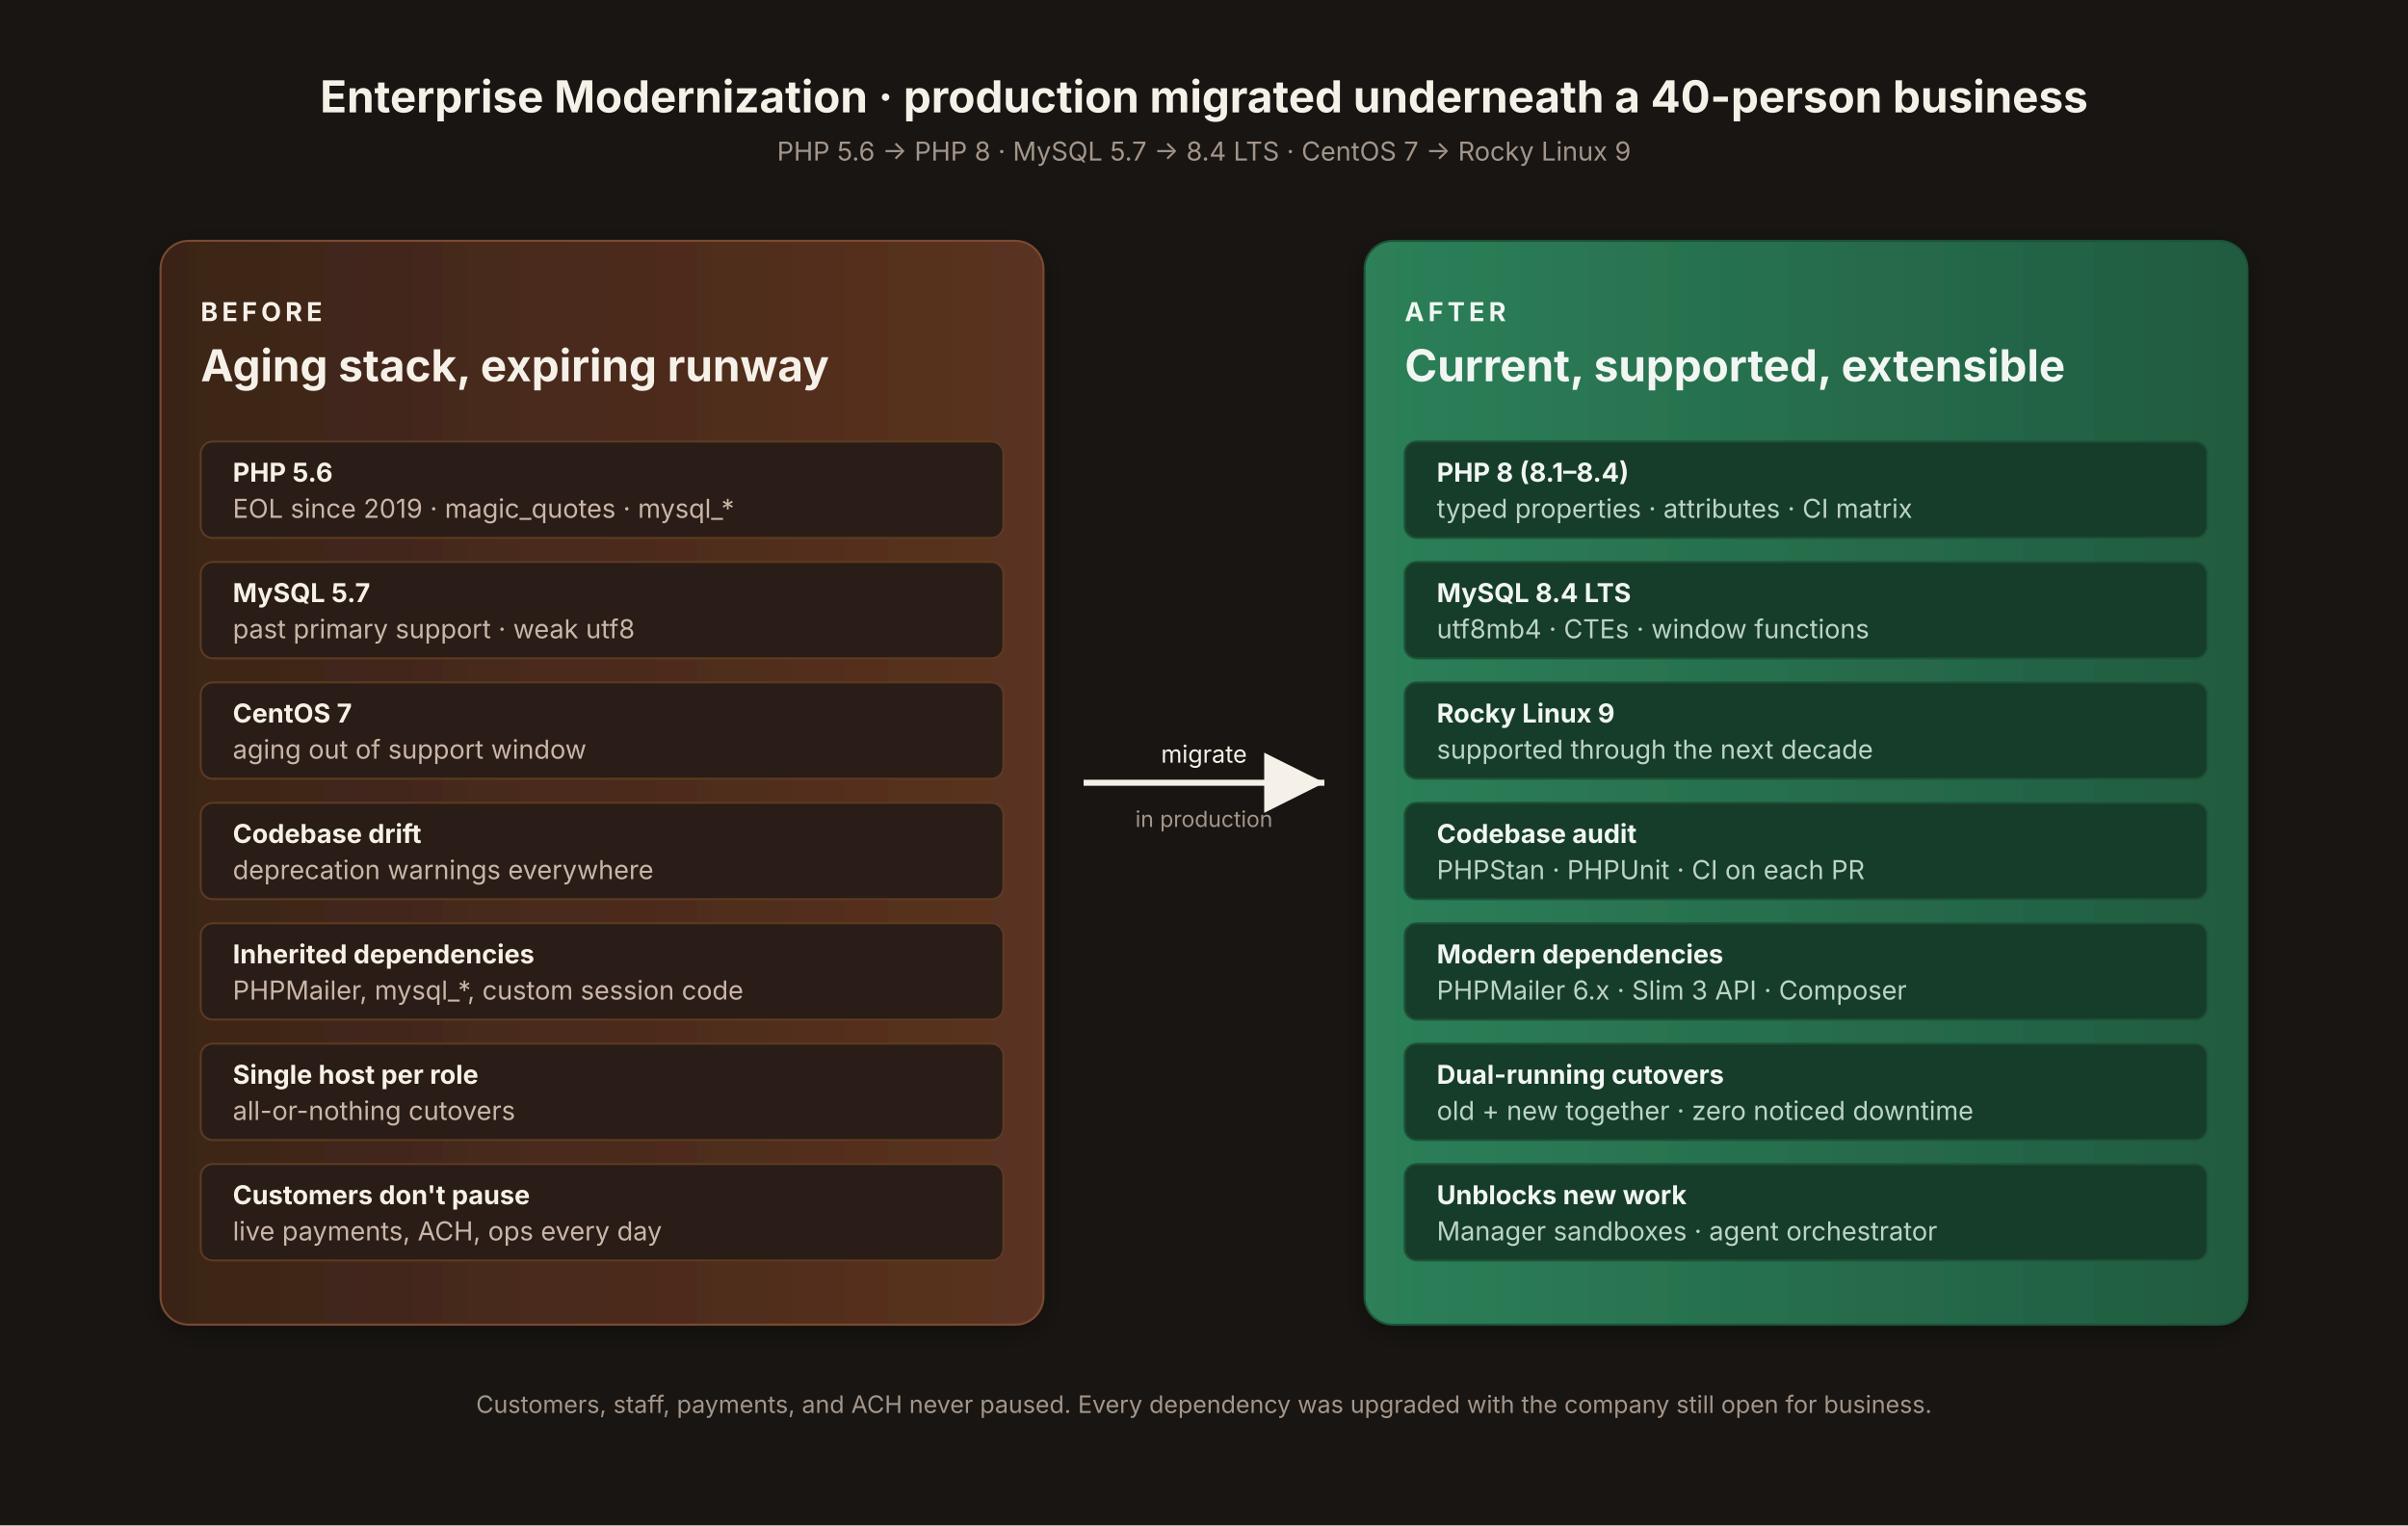
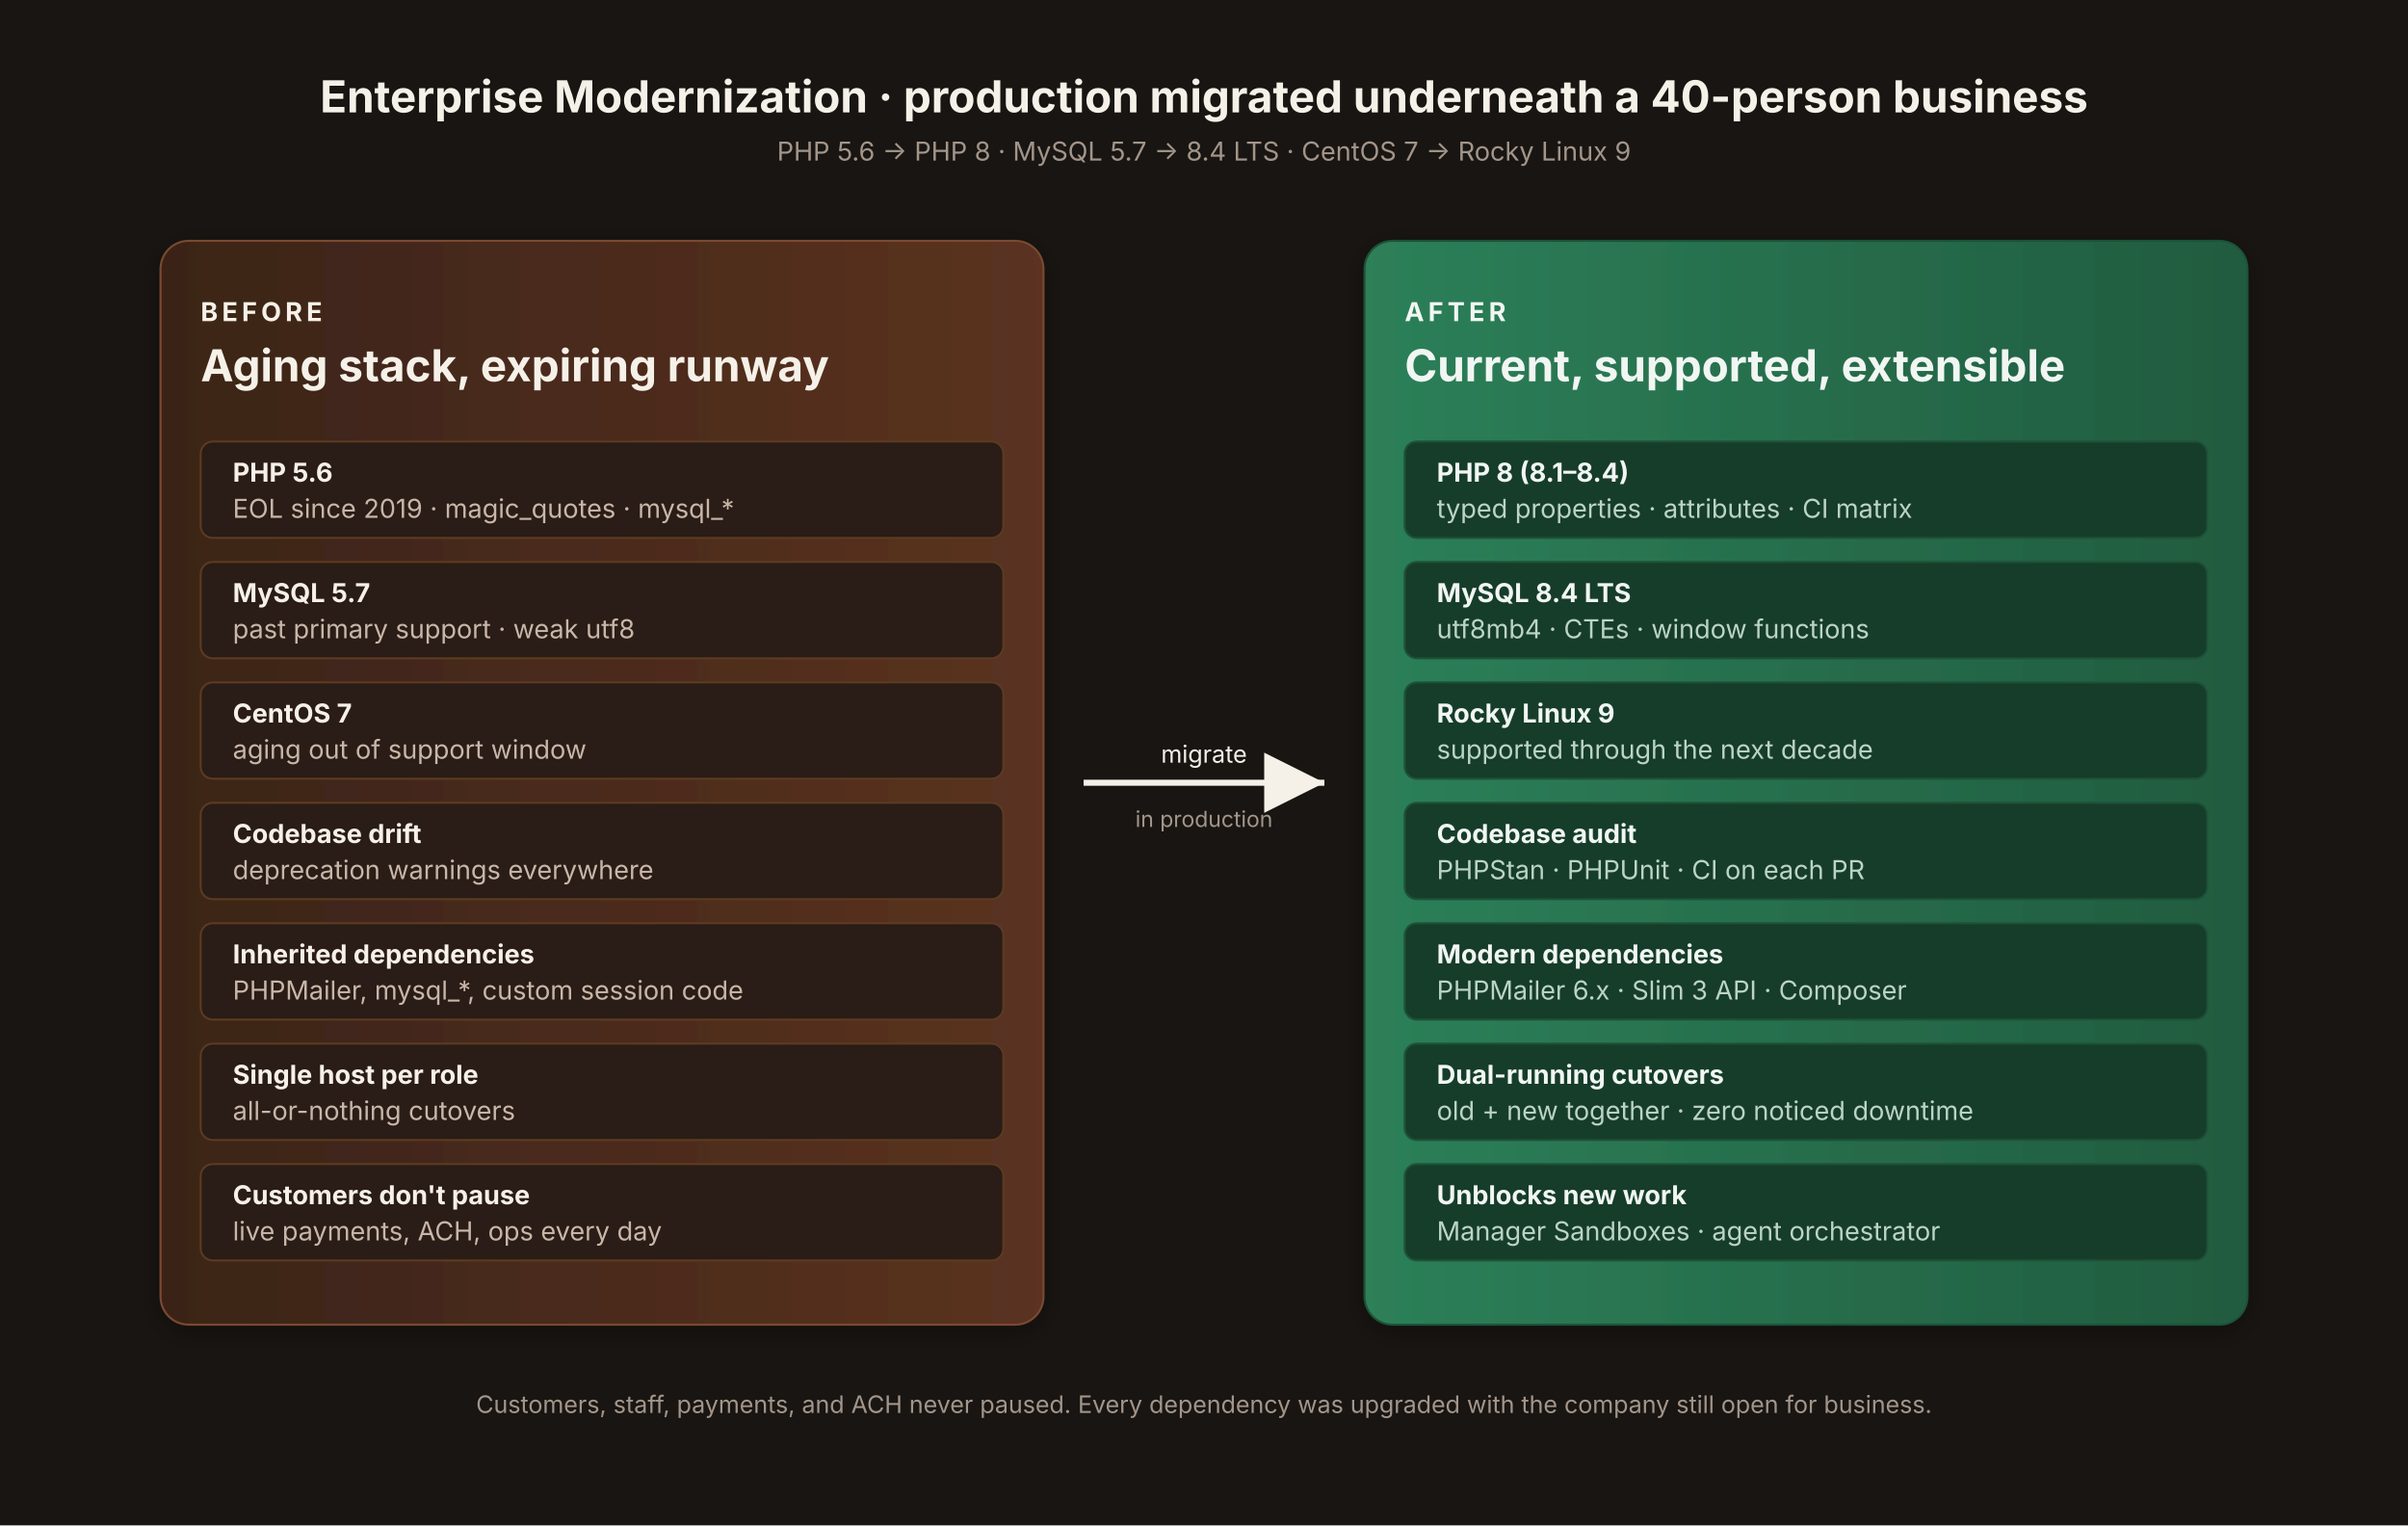
<svg xmlns="http://www.w3.org/2000/svg" viewBox="0 0 1200 760" font-family="system-ui,-apple-system,sans-serif">
  <defs>
    <linearGradient id="bgL" x1="0" y1="0" x2="1" y2="0">
      <stop offset="0" stop-color="#3a2418" />
      <stop offset="1" stop-color="#5b3220" />
    </linearGradient>
    <linearGradient id="bgR" x1="0" y1="0" x2="1" y2="0">
      <stop offset="0" stop-color="#2d8059" />
      <stop offset="1" stop-color="#205b3f" />
    </linearGradient>
    <filter id="sh">
      <feDropShadow dx="0" dy="3" stdDeviation="6" flood-color="#000" flood-opacity="0.30" />
    </filter>
    <marker id="arr" viewBox="0 0 10 10" refX="10" refY="5" markerWidth="10" markerHeight="10" orient="auto-start-reverse">
      <path d="M0 0 L10 5 L0 10 z" fill="#f6f1e8" />
    </marker>
  </defs>
  <rect width="1200" height="760" fill="#181512" />
  <text x="600" y="56" font-size="22" font-weight="700" fill="#f6f1e8" text-anchor="middle">Enterprise Modernization · production migrated underneath a 40-person business</text>
  <text x="600" y="80" font-size="13" fill="#a3958a" text-anchor="middle">PHP 5.6 → PHP 8 · MySQL 5.7 → 8.4 LTS · CentOS 7 → Rocky Linux 9</text>
  <g filter="url(#sh)">
    <rect x="80" y="120" width="440" height="540" rx="14" fill="url(#bgL)" stroke="#7a4a30" />
    <text x="100" y="160" font-size="13" font-weight="700" fill="#f6f1e8" letter-spacing="2">BEFORE</text>
    <text x="100" y="190" font-size="22" font-weight="700" fill="#f6f1e8">Aging stack, expiring runway</text>
    <g font-size="13">
      <rect x="100" y="220" width="400" height="48" rx="6" fill="#2a1c12" stroke="#5b3a23" />
      <text x="116" y="240" font-weight="700" fill="#f6f1e8">PHP 5.6</text>
      <text x="116" y="258" fill="#c8b6aa">EOL since 2019 · magic_quotes · mysql_*</text>
      <rect x="100" y="280" width="400" height="48" rx="6" fill="#2a1c12" stroke="#5b3a23" />
      <text x="116" y="300" font-weight="700" fill="#f6f1e8">MySQL 5.7</text>
      <text x="116" y="318" fill="#c8b6aa">past primary support · weak utf8</text>
      <rect x="100" y="340" width="400" height="48" rx="6" fill="#2a1c12" stroke="#5b3a23" />
      <text x="116" y="360" font-weight="700" fill="#f6f1e8">CentOS 7</text>
      <text x="116" y="378" fill="#c8b6aa">aging out of support window</text>
      <rect x="100" y="400" width="400" height="48" rx="6" fill="#2a1c12" stroke="#5b3a23" />
      <text x="116" y="420" font-weight="700" fill="#f6f1e8">Codebase drift</text>
      <text x="116" y="438" fill="#c8b6aa">deprecation warnings everywhere</text>
      <rect x="100" y="460" width="400" height="48" rx="6" fill="#2a1c12" stroke="#5b3a23" />
      <text x="116" y="480" font-weight="700" fill="#f6f1e8">Inherited dependencies</text>
      <text x="116" y="498" fill="#c8b6aa">PHPMailer, mysql_*, custom session code</text>
      <rect x="100" y="520" width="400" height="48" rx="6" fill="#2a1c12" stroke="#5b3a23" />
      <text x="116" y="540" font-weight="700" fill="#f6f1e8">Single host per role</text>
      <text x="116" y="558" fill="#c8b6aa">all-or-nothing cutovers</text>
      <rect x="100" y="580" width="400" height="48" rx="6" fill="#2a1c12" stroke="#5b3a23" />
      <text x="116" y="600" font-weight="700" fill="#f6f1e8">Customers don't pause</text>
      <text x="116" y="618" fill="#c8b6aa">live payments, ACH, ops every day</text>
    </g>
  </g>
  <g filter="url(#sh)">
    <rect x="680" y="120" width="440" height="540" rx="14" fill="url(#bgR)" stroke="#1f5237" />
    <text x="700" y="160" font-size="13" font-weight="700" fill="#f1f6f3" letter-spacing="2">AFTER</text>
    <text x="700" y="190" font-size="22" font-weight="700" fill="#f1f6f3">Current, supported, extensible</text>
    <g font-size="13">
      <rect x="700" y="220" width="400" height="48" rx="6" fill="#163d2a" stroke="#1f5237" />
      <text x="716" y="240" font-weight="700" fill="#f1f6f3">PHP 8 (8.1–8.4)</text>
      <text x="716" y="258" fill="#bcd4c5">typed properties · attributes · CI matrix</text>
      <rect x="700" y="280" width="400" height="48" rx="6" fill="#163d2a" stroke="#1f5237" />
      <text x="716" y="300" font-weight="700" fill="#f1f6f3">MySQL 8.4 LTS</text>
      <text x="716" y="318" fill="#bcd4c5">utf8mb4 · CTEs · window functions</text>
      <rect x="700" y="340" width="400" height="48" rx="6" fill="#163d2a" stroke="#1f5237" />
      <text x="716" y="360" font-weight="700" fill="#f1f6f3">Rocky Linux 9</text>
      <text x="716" y="378" fill="#bcd4c5">supported through the next decade</text>
      <rect x="700" y="400" width="400" height="48" rx="6" fill="#163d2a" stroke="#1f5237" />
      <text x="716" y="420" font-weight="700" fill="#f1f6f3">Codebase audit</text>
      <text x="716" y="438" fill="#bcd4c5">PHPStan · PHPUnit · CI on each PR</text>
      <rect x="700" y="460" width="400" height="48" rx="6" fill="#163d2a" stroke="#1f5237" />
      <text x="716" y="480" font-weight="700" fill="#f1f6f3">Modern dependencies</text>
      <text x="716" y="498" fill="#bcd4c5">PHPMailer 6.x · Slim 3 API · Composer</text>
      <rect x="700" y="520" width="400" height="48" rx="6" fill="#163d2a" stroke="#1f5237" />
      <text x="716" y="540" font-weight="700" fill="#f1f6f3">Dual-running cutovers</text>
      <text x="716" y="558" fill="#bcd4c5">old + new together · zero noticed downtime</text>
      <rect x="700" y="580" width="400" height="48" rx="6" fill="#163d2a" stroke="#1f5237" />
      <text x="716" y="600" font-weight="700" fill="#f1f6f3">Unblocks new work</text>
-       <text x="716" y="618" fill="#bcd4c5">Manager sandboxes · agent orchestrator</text>
+       <text x="716" y="618" fill="#bcd4c5">Manager Sandboxes · agent orchestrator</text>
    </g>
  </g>
  <line x1="540" y1="390" x2="660" y2="390" stroke="#f6f1e8" stroke-width="3" marker-end="url(#arr)" />
  <text x="600" y="380" font-size="12" fill="#f6f1e8" text-anchor="middle">migrate</text>
  <text x="600" y="412" font-size="11" fill="#a3958a" text-anchor="middle">in production</text>
  <text x="600" y="704" font-size="12" fill="#a3958a" text-anchor="middle">Customers, staff, payments, and ACH never paused. Every dependency was upgraded with the company still open for business.</text>
</svg>
